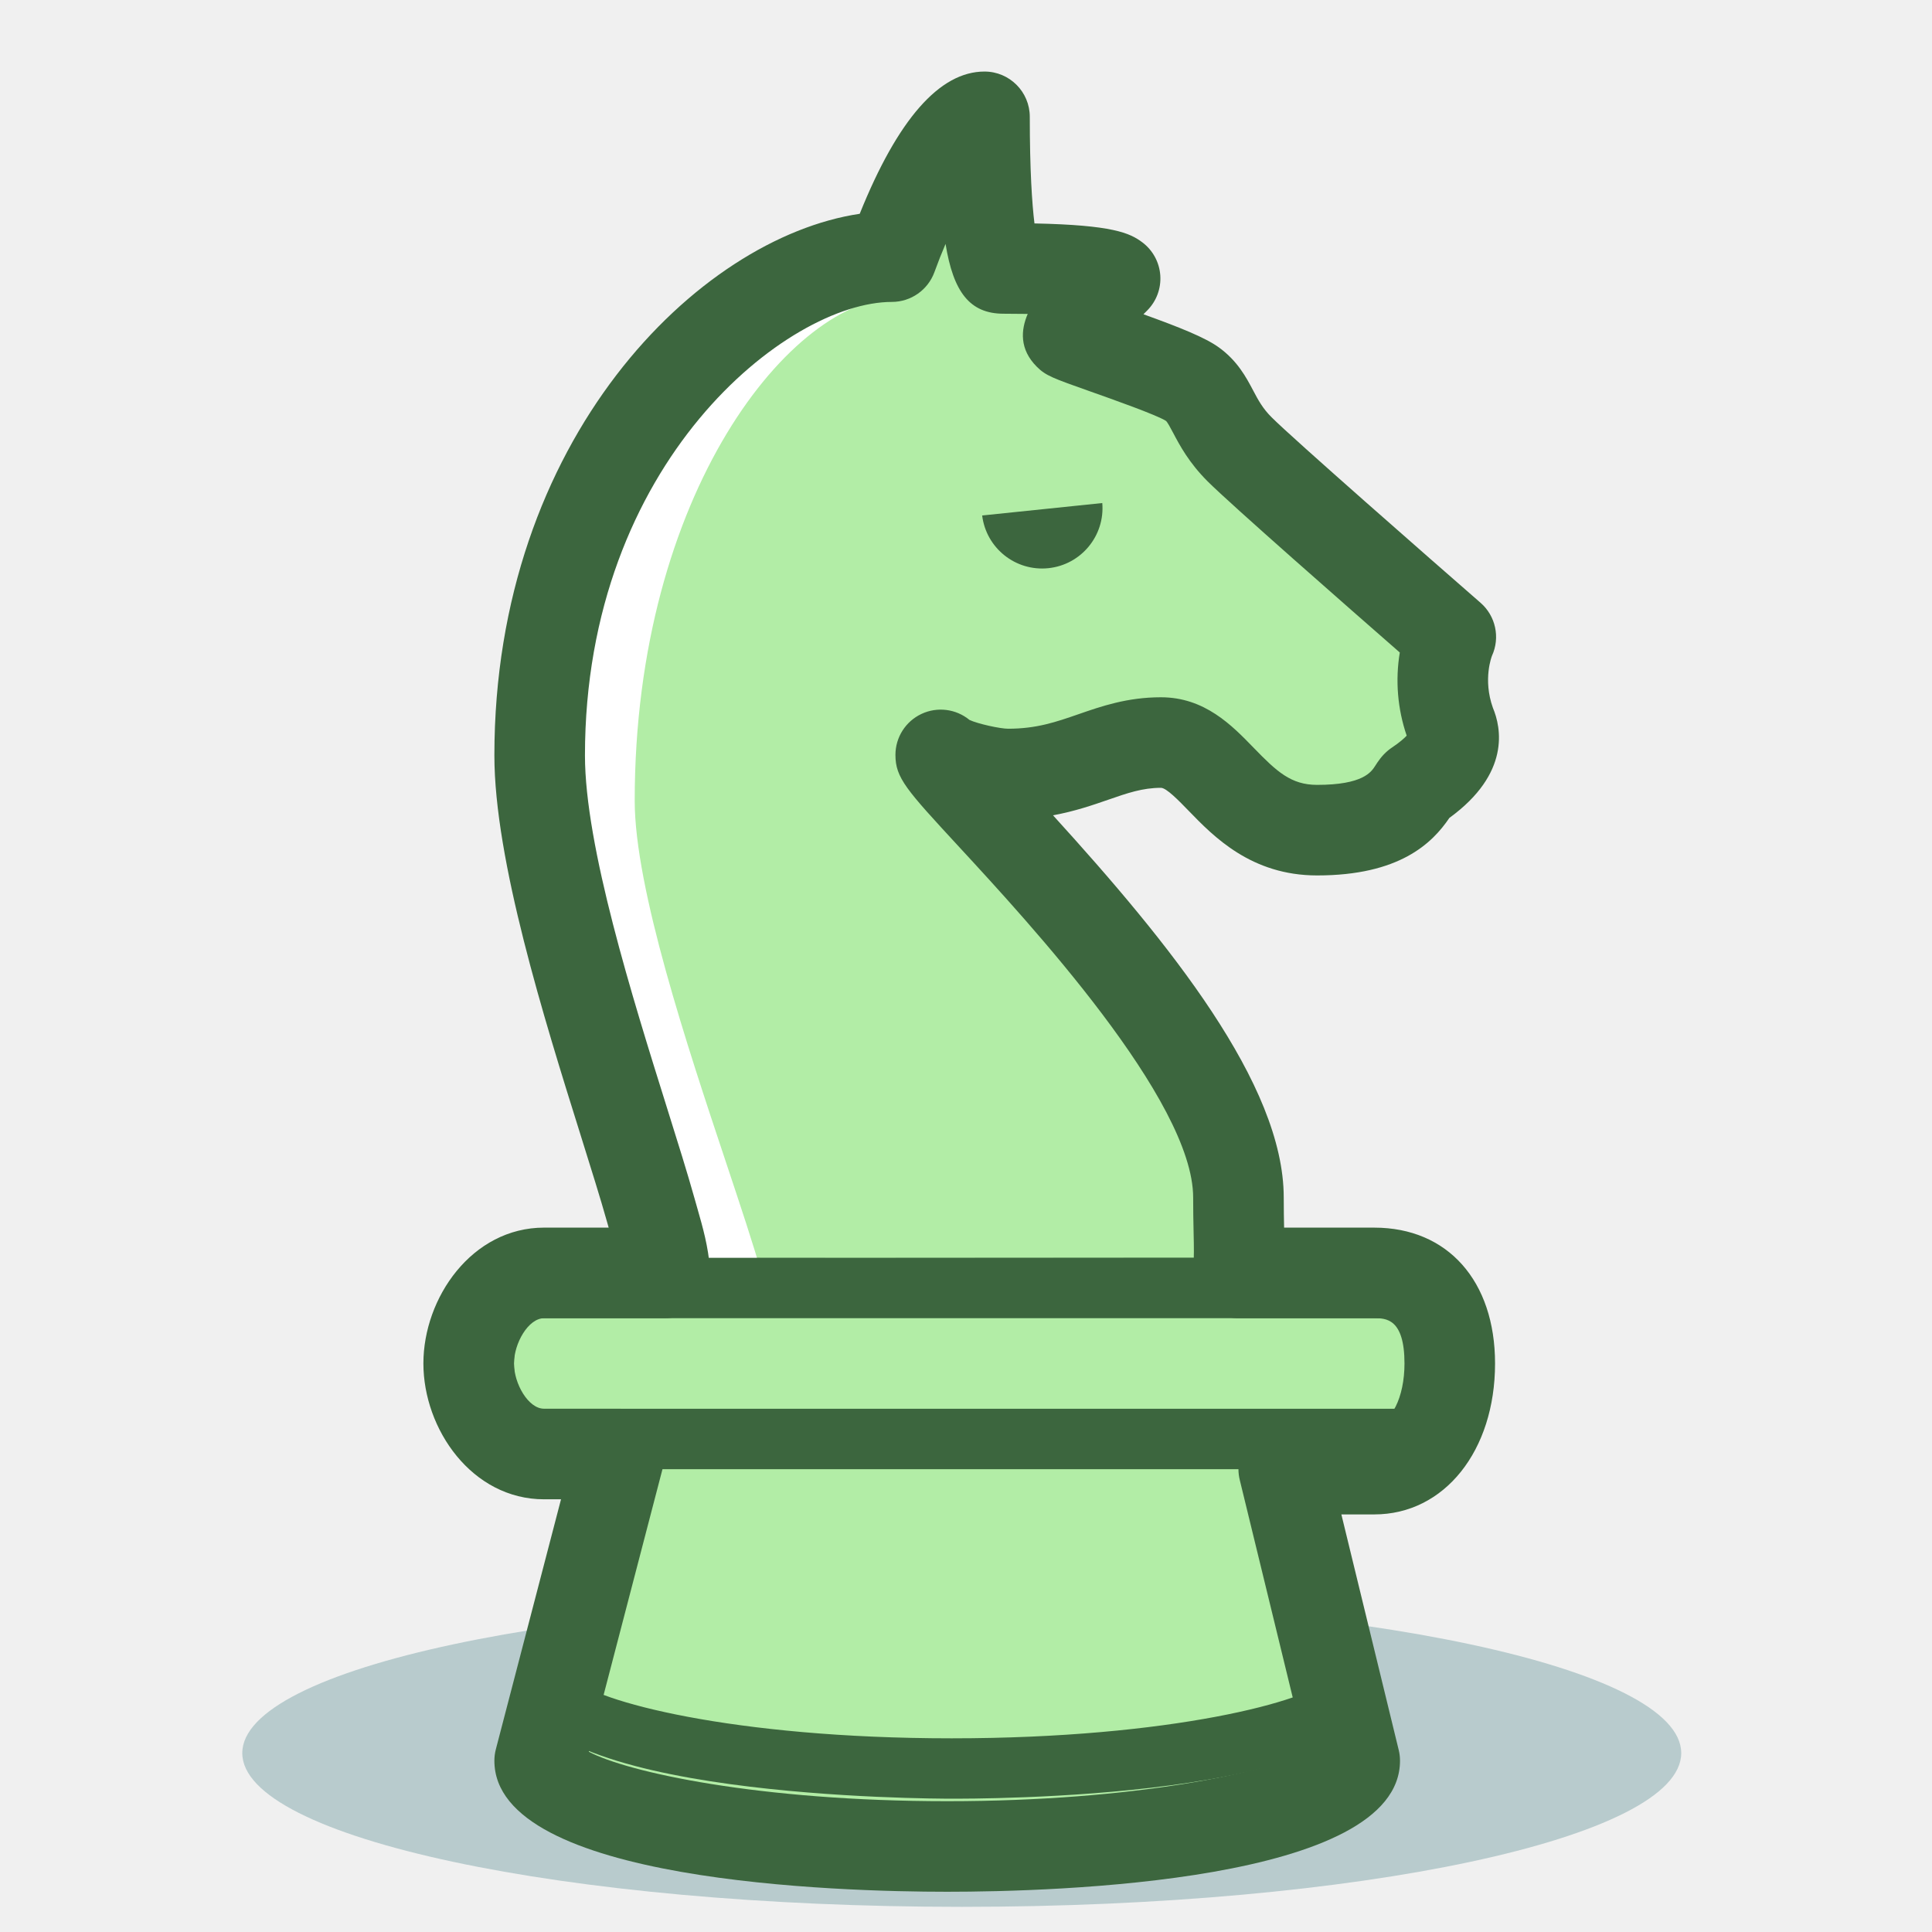
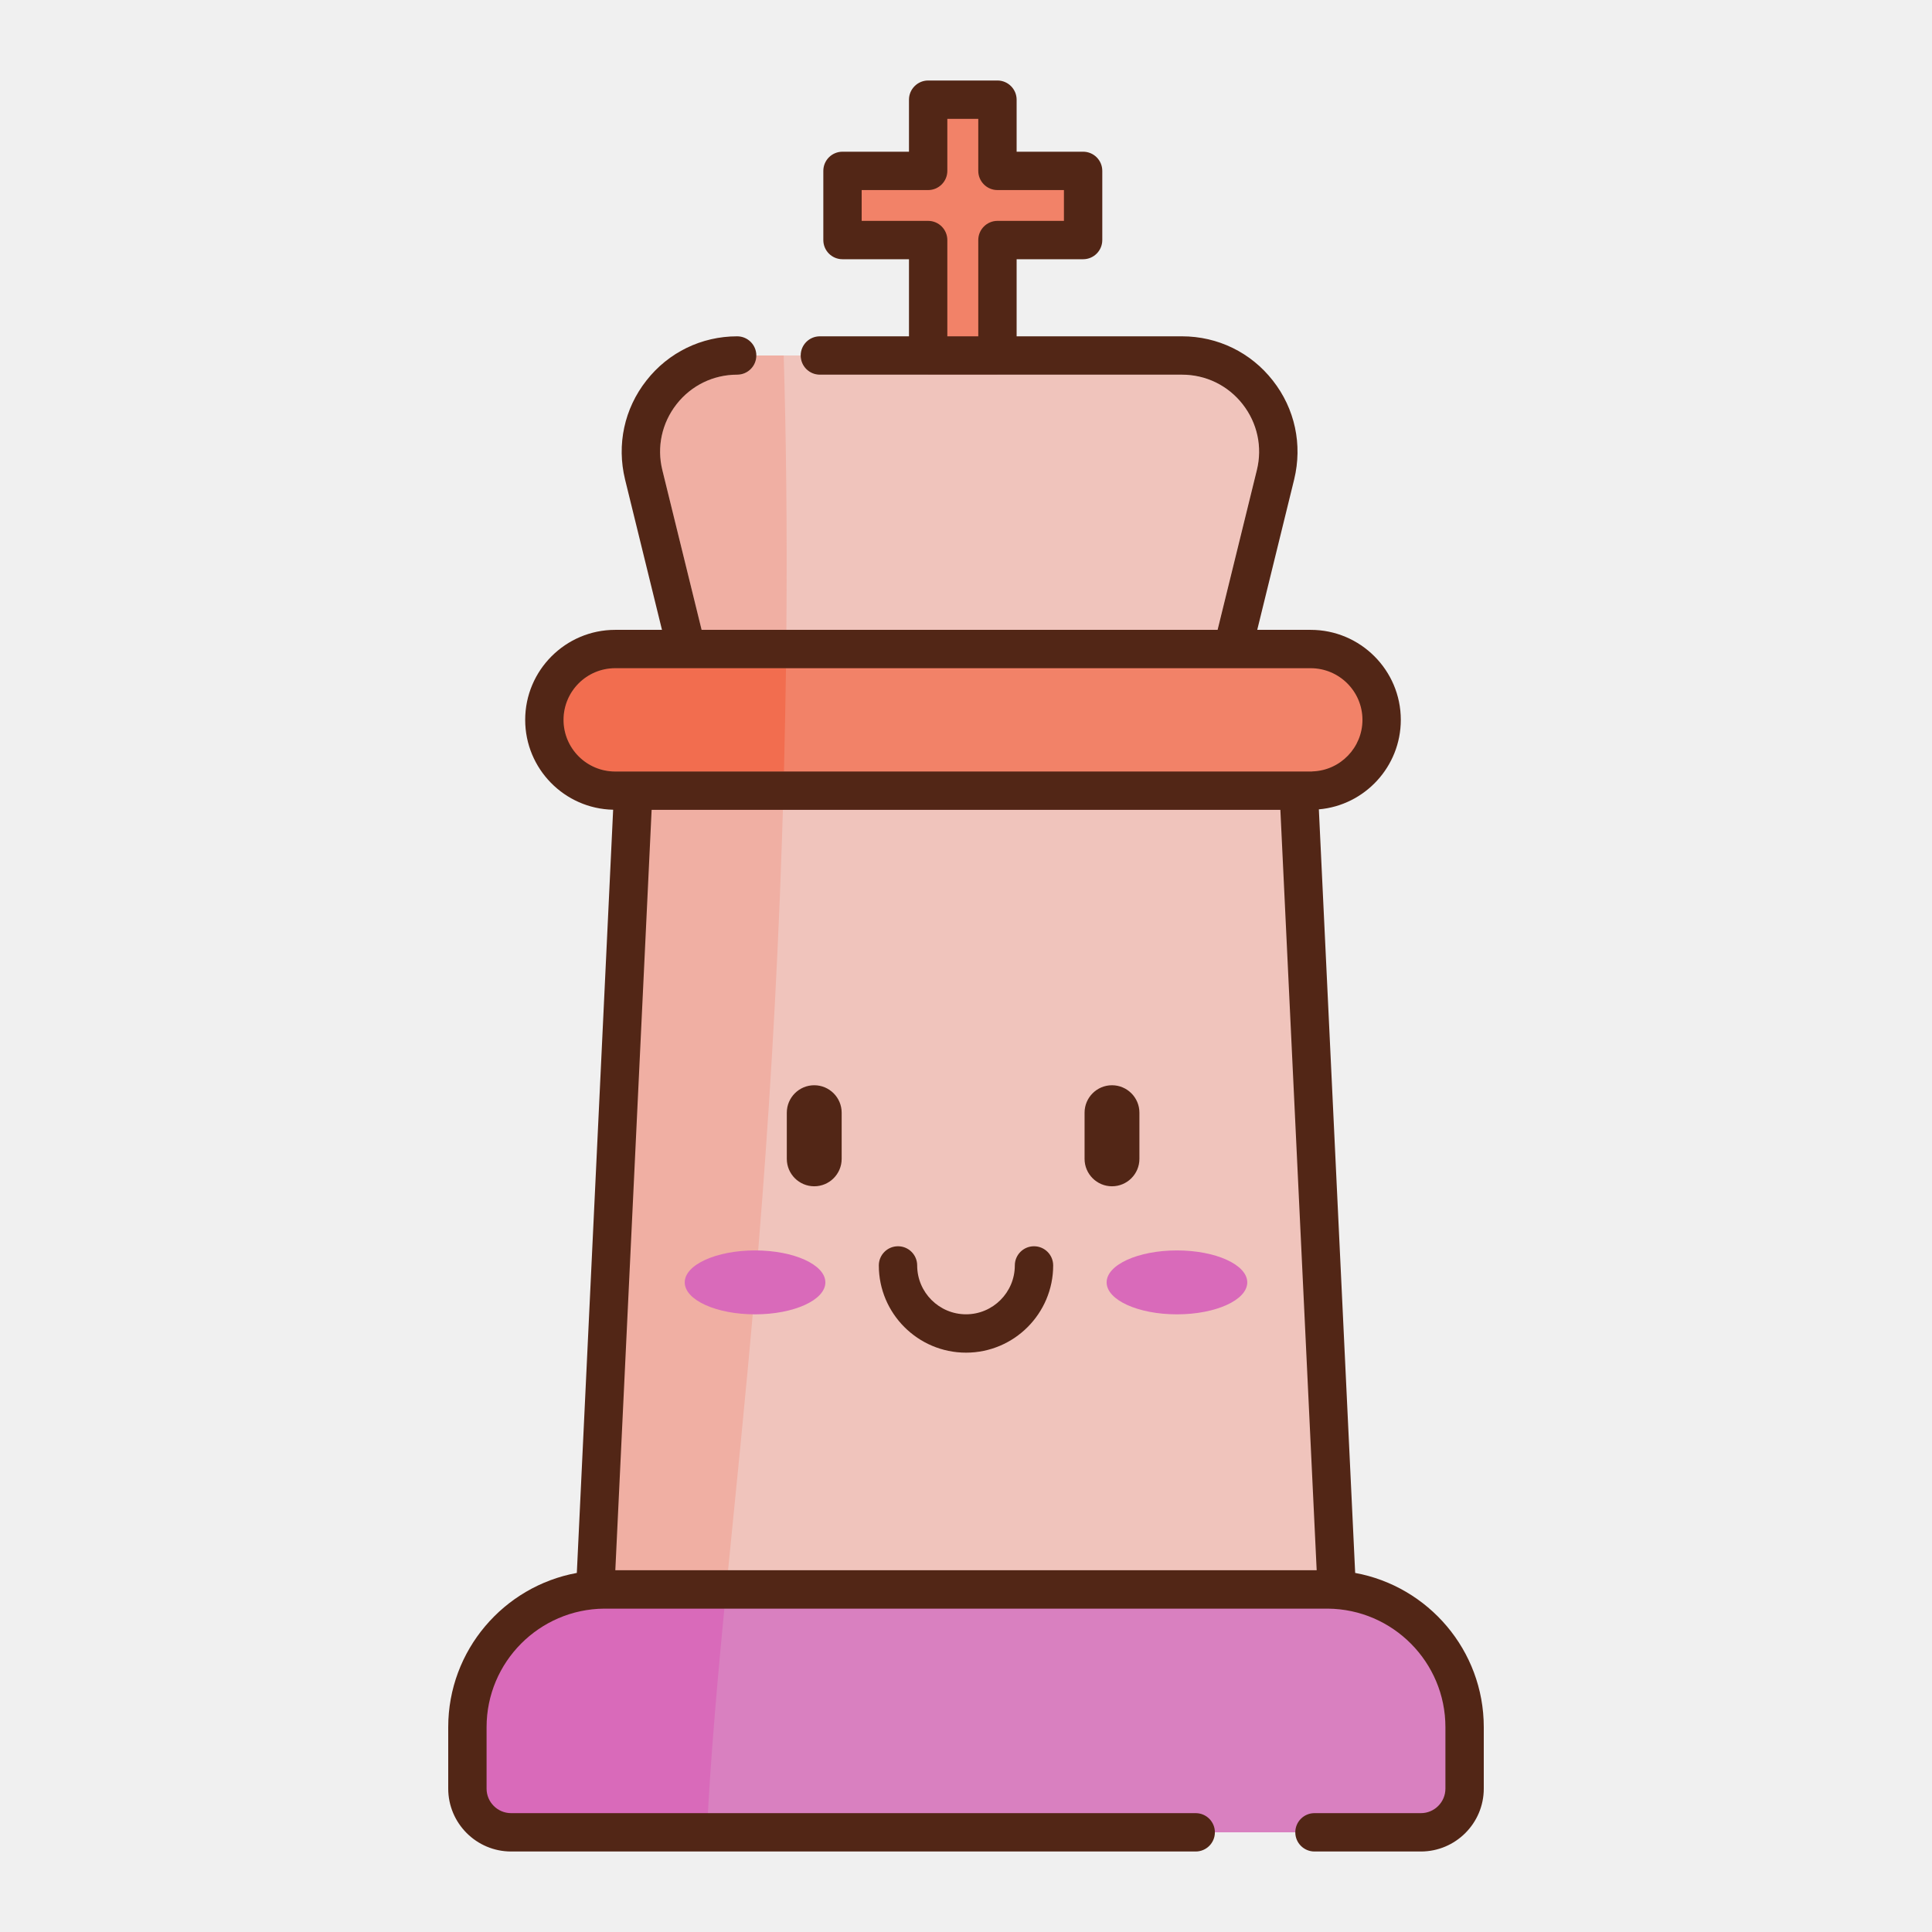
- <svg xmlns="http://www.w3.org/2000/svg" width="800px" height="800px" viewBox="0 0 1024 1024" class="icon" version="1.1">
-   <path d="M128.416 929.176a381.336 81.488 0 1 0 762.672 0 381.336 81.488 0 1 0-762.672 0Z" fill="#B8CBCD" />
-   <path d="M680.408 762.672h-352l-40 168c0 25.128 102.224 45.448 216 45.448s216-20.32 216-45.448l-40-168z" fill="#B2EDA6" />
-   <path d="M504.408 992.12c-9.48 0-232-0.696-232-61.448 0-1.248 0.152-2.496 0.44-3.704l40-168a16 16 0 0 1 15.56-12.296h352a16 16 0 0 1 15.56 12.296l40 168c0.288 1.216 0.44 2.456 0.44 3.704 0 60.744-222.52 61.448-232 61.448z m-199.256-62.688c13.12 11.776 85.68 30.688 199.256 30.688s186.144-18.912 199.256-30.688l-35.896-150.76h-326.72l-35.896 150.76z" fill="#3C663E" />
-   <path d="M504.408 953.336c-9.48 0-228-0.256-228-61 0-8.832 3.16-16.44 12-16.44a16 16 0 0 1 15.856 13.88c10.344 11.68 83.68 31.568 200.144 31.568s189.8-19.88 200.144-31.568a16 16 0 0 1 15.856-13.88c8.832 0 8.664 8.944 8.664 17.776 0 60.744-215.184 59.664-224.664 59.664z" fill="#3C663E" />
-   <path d="M768.944 380.776c-9.52-25.608 0-46.448 0-46.448s-97.352-84.848-111.944-99.44c-14.584-14.584-14.288-26.792-25.008-34.536-10.72-7.744-63.12-23.824-65.504-26.2-2.384-2.384 15.128-20.36 24.536-29.776-7.152-5.36-50.144-5.36-59.08-5.36-8.928 0-10.152-53.256-10.152-80.344-22.328 0-49.104 74.096-49.104 74.096-70.56 0-186.672 96.464-186.672 264.384 0 66.992 42.872 184 58.944 241.16 3.824 13.568 7.992 33.016 8.832 44.36 101.208 0.296 200 0 304 0 0.984-13.336-1.4-31.376-1.4-51.208 0-82.768-157.8-223.896-157.8-234.616 5.36 5.36 26.8 10.128 35.728 10.128 36.32 0 51.808-16.672 80.984-16.672 29.176 0 38.112 46.448 82.768 46.448 44.664 0 49.432-20.84 53-23.824 21.456-14.288 20.848-25.608 17.872-32.152z" fill="#B2EDA6" />
-   <path d="M454.496 698.8c-33.496 0-66.984-0.032-100.736-0.128a16 16 0 0 1-15.904-14.824c-0.68-9.128-4.232-26.84-8.272-41.2-3.608-12.832-8.536-28.568-14.248-46.792-19.12-61.016-45.296-144.576-45.296-198.704 0-163.496 109.512-270.48 191.352-279.736 12.392-31.656 34.104-74.744 60.424-74.744a16 16 0 0 1 16 16c0 35.448 1.888 55.232 3.576 64.4 48.616 0.536 54.96 5.296 59.248 8.504a16 16 0 0 1 1.712 24.112c-4.4 4.4-7.904 8.016-10.696 10.976 24.168 8.552 41.864 15.04 49.712 20.712 8.344 6.024 12.272 13.464 15.752 20.032 2.848 5.4 5.544 10.504 11.2 16.16 11.232 11.232 77.616 69.472 111.152 98.696 5.336 4.656 6.984 12.272 4.04 18.712-0.192 0.472-6.408 15.336 0.288 33.8 4.464 10.336 6.952 29.8-21.464 49.84-5.184 8.056-18.768 28.128-64.24 28.128-31.472 0-49.264-18.36-62.256-31.76-8.832-9.104-14.536-14.68-20.504-14.68-11.096 0-20.136 3.136-30.6 6.768-11.824 4.104-25.032 8.688-43.024 9.696 63.992 69.536 130.712 148.032 130.712 208.688 0 8.36 0.448 16.424 0.88 24.224 0.56 10.136 1.096 19.712 0.472 28.16a15.984 15.984 0 0 1-15.952 14.824c-34.96 0-69.336 0.032-103.416 0.064-33.512 0.04-66.72 0.072-99.912 0.072z m-86.68-32.096c62.368 0.152 123.96 0.088 186.544 0.032 28.88-0.024 57.976-0.056 87.464-0.064-0.136-2.912-0.304-5.984-0.488-9.216a459.856 459.856 0 0 1-0.928-26c0-54.608-85.272-146.968-126.248-191.352-26.728-28.952-31.544-34.168-31.544-43.264a15.992 15.992 0 0 1 26.752-11.84c4.024 2.448 18.656 5.968 24.968 5.968 16.456 0 27.84-3.952 39.896-8.136 12.096-4.2 24.592-8.536 41.088-8.536 19.824 0 32.392 12.968 43.48 24.408 11.472 11.832 21.368 22.04 39.288 22.04 28.704 0 34.68-9.312 37.544-13.784 1.28-2 2.736-4.264 5.2-6.32 0.44-0.368 0.896-0.712 1.376-1.032 11.408-7.6 12.24-12.056 12.24-12.096-0.152-0.344-0.376-0.816-0.504-1.168a82.456 82.456 0 0 1-3.336-46.792c-23.608-20.624-92.432-80.872-104.92-93.36-9.064-9.064-13.576-17.6-16.872-23.832-2.64-5-4.008-7.472-6.184-9.048-4.936-3.496-29.832-12.296-41.784-16.528-18.8-6.648-22.176-7.848-25.656-11.312-10.136-10.136-2.824-22.088 3.536-29.936a600.08 600.08 0 0 0-26.776-0.52c-16.328 0-23.312-14.008-25.416-58.448a296.992 296.992 0 0 0-18.792 41.632 15.984 15.984 0 0 1-15.048 10.56c-59.56 0-170.672 85.312-170.672 248.384 0 49.24 25.336 130.096 43.832 189.136 5.784 18.464 10.776 34.4 14.512 47.688 2.6 9.192 5.52 21.592 7.448 32.736z" fill="#3C663E" />
-   <path d="M388.4 695.928a16.016 16.016 0 0 1-15.4-11.672c-4.184-14.912-10.904-35.056-18.672-58.376-22.24-66.736-49.92-149.8-49.92-201.48 0-176.192 90.904-298.984 172.496-298.984a16 16 0 1 1 0 32c-57.288 0-140.496 104-140.496 266.984 0 46.488 27.904 130.216 48.28 191.36 7.896 23.704 14.72 44.176 19.12 59.832a16 16 0 0 1-15.408 20.336z" fill="#FFFFFF" />
-   <path d="M768.408 722.672c0 22.088-13.024 40-29.096 40H285.504c-16.072 0-29.096-17.912-29.096-40s13.024-40 29.096-40h453.816c16.064 0 29.088 17.912 29.088 40z" fill="#B2EDA6" />
-   <path d="M739.312 778.672H285.504c-25.288 0-45.096-24.6-45.096-56s19.808-56 45.096-56h453.816c25.288 0 45.096 24.6 45.096 56s-19.816 56-45.104 56z m-453.808-80c-5.336 0-13.096 9.352-13.096 24 0 14.656 7.76 24 13.096 24h453.816c5.336 0 13.096-9.344 13.096-24 0-14.648-7.76-24-13.096-24H285.504zM520.568 273.216a32.008 32.008 0 0 0 63.664-6.592l-63.664 6.592z" fill="#3C663E" />
-   <path d="M502.032 1002.672c-56.304 0-240-5.008-240-69.448 0-2.04 0.256-4.08 0.776-6.056l34.544-132.504h-8.944c-38.28 0-64-37.232-64-72s25.72-72 64-72h34.2l-0.736-2.608c-3.576-12.72-8.496-28.4-14.176-46.56-19.272-61.504-45.664-145.744-45.664-201.096 0-167.4 107.704-274.264 193.64-287.088 20.128-50.048 42.344-75.392 66.136-75.392a24 24 0 0 1 24 24c0 28.168 1.2 46.168 2.48 56.504 41.336 0.848 50.528 5.04 57.152 10.008a24 24 0 0 1 2.56 36.176l-1.952 1.96c19.232 6.936 32.68 12.296 40 17.584 9.848 7.12 14.448 15.808 18.136 22.784 2.68 5.064 4.984 9.44 9.792 14.24 11.496 11.488 83.84 74.872 110.752 98.32a24.008 24.008 0 0 1 6.056 28.072c-0.048 0.136-4.952 12.384 0.472 27.568 4.44 10.528 9.4 34.792-23.064 58.384-9.184 13.576-26.616 30.48-70.104 30.48-34.856 0-54.808-20.576-68.008-34.192-5.288-5.456-11.872-12.248-14.76-12.248-9.744 0-17.792 2.792-27.976 6.328-8.224 2.848-17.704 6.136-29.232 8.232 61.6 67.728 122.296 142.52 122.296 202.6 0 6.48 0.104 11.56 0.192 15.952h47.808c38.872 0 64 28.264 64 72 0 46.352-26.912 80-64 80h-17.456l30.4 124.88c0.456 1.856 0.68 3.76 0.68 5.672 0 64.44-183.696 69.448-240 69.448z m-189.952-74.224c20.096 10.76 90.152 26.224 189.952 26.224 100.064 0 170.24-15.552 190.12-26.312l-35.064-144.008a23.96 23.96 0 0 1 4.456-20.504 23.976 23.976 0 0 1 18.864-9.168h48c8.968 0 16-14.056 16-32 0-24-10.016-24-16-24h-72a24.008 24.008 0 0 1-23.952-25.568c0.472-7.192 0.352-12.28 0.176-19.984a769.76 769.76 0 0 1-0.232-18.4c0-51.48-86.984-145.696-124.128-185.928-27.872-30.184-33.672-36.464-33.672-48.688a24 24 0 0 1 39.24-18.536c4.344 2.056 16.288 4.664 20.488 4.664 15.112 0 25.376-3.568 37.272-7.688 12.128-4.208 25.872-8.984 43.712-8.984 23.2 0 37.632 14.88 49.224 26.84C676.68 408.92 684.224 416 698.088 416c24.336 0 28.712-6.824 30.808-10.104 1.44-2.24 3.4-5.304 6.808-8.144 0.664-0.552 1.352-1.064 2.072-1.544 4.168-2.776 6.52-4.928 7.8-6.296a90.624 90.624 0 0 1-3.656-44.072c-26.84-23.456-89.656-78.512-101.88-90.736-9.92-9.92-14.76-19.072-18.288-25.752-1.424-2.688-3.04-5.744-3.808-6.296-5.032-3.184-28.496-11.488-39.768-15.472-20.232-7.16-23.88-8.448-28.632-13.192-9.28-9.272-8.504-19.464-4.832-28.008a764.76 764.76 0 0 0-12.752-0.104c-17.912 0-26.68-11.424-30.792-37a281.072 281.072 0 0 0-5.888 14.912 24.024 24.024 0 0 1-22.568 15.832c-55.208 0-162.672 84.848-162.672 240.384 0 48.008 25.128 128.2 43.472 186.744 5.808 18.52 10.816 34.52 14.576 47.92l1.416 4.976c3.128 10.944 5.824 20.4 6.832 32.648a24.016 24.016 0 0 1-23.92 25.976h-64c-8.472 0-16 13.424-16 24s7.528 24 16 24h40a24.008 24.008 0 0 1 23.224 30.056l-39.56 151.72z" fill="#3C663E" />
+ <svg xmlns="http://www.w3.org/2000/svg" version="1.1" id="Layer_1" x="0px" y="0px" viewBox="0 0 1200 1200" enable-background="new 0 0 1200 1200" xml:space="preserve">
+   <g>
+     <g>
+       <polygon fill="#F28268" points="672.737,106.141 672.737,149.1 619.534,149.1 619.534,232.717 576.495,232.717 576.495,149.1     523.293,149.1 523.293,106.141 576.495,106.141 576.495,61.911 619.534,61.911 619.534,106.141   " />
+       <polygon fill="#F0C4BC" points="830.281,987.215 369.719,987.215 393.541,486.948 806.459,486.948   " />
+       <path fill="#D980C0" d="M742.677,1138.089H317.463c-14.996,0-27.152-12.156-27.152-27.152v-38.167    c0-47.251,38.304-85.555,85.555-85.555h448.268c47.251,0,85.555,38.304,85.555,85.555v38.167    c0,14.996-12.156,27.152-27.152,27.152h-66.088H742.677z" />
+       <g>
+         <path fill="#F0C4BC" d="M780.652,292.034l-24.378,99.18H435.786l-24.378-99.18c-3.573-14.373-0.317-29.301,8.814-40.974     c9.132-11.673,22.869-18.343,37.639-18.343c6.591,0,11.911-5.321,11.911-11.911h27.555c0,6.59,5.32,11.911,11.911,11.911h224.961     c14.77,0,28.507,6.67,37.639,18.343C780.969,262.732,784.225,277.661,780.652,292.034z" />
+         <path fill="#F0C4BC" d="M792.245,294.892l-23.664,96.321l-5.876,23.822H429.354l-5.876-23.822l-23.664-96.321     c-9.211-37.719,19.296-74.087,58.047-74.087h11.911c0,6.59-5.32,11.911-11.911,11.911c-14.77,0-28.507,6.67-37.639,18.343     c-9.132,11.673-12.388,26.601-8.814,40.974l24.378,99.18h320.488l24.378-99.18c3.573-14.373,0.317-29.301-8.814-40.974     c-9.132-11.673-22.869-18.343-37.639-18.343H509.237c-6.591,0-11.911-5.321-11.911-11.911h236.872     C772.95,220.805,801.457,257.174,792.245,294.892z" />
+       </g>
+       <g>
+         <path fill="#F28268" d="M858.154,447.117c0,12.07-5.003,23.107-12.943,31.048c-6.988,6.988-16.278,11.673-26.601,12.705     c-1.509,0.159-3.018,0.238-4.526,0.238H381.391c-23.901-0.397-43.277-20.011-43.277-43.992c0-12.07,4.923-23.108,12.943-31.049     c7.941-8.02,18.978-12.943,31.048-12.943h431.976C838.302,403.125,858.154,422.897,858.154,447.117z" />
+       </g>
+       <path fill="#F26D4F" d="M488.194,415.036c-0.317,20.646-0.714,42.007-1.27,64.161H382.106c-17.708,0-32.08-14.373-32.08-32.08    c0-17.708,14.373-32.081,32.08-32.081H488.194z" />
+       <path fill="#D96ABA" d="M451.032,987.245c-5.161,53.442-9.608,102.595-11.991,150.874H317.468    c-15.008,0-27.157-12.149-27.157-27.157v-38.195c0-47.248,38.274-85.522,85.522-85.522H451.032z" />
+       <path fill="#F0AFA3" d="M486.765,486.979c-0.635,22.631-1.429,45.977-2.382,70.117c-7.464,184.146-22.234,316.836-33.351,430.15    h-81.313l23.822-500.267H486.765z" />
+       <path fill="#F0AFA3" d="M488.433,391.213h-52.647l-24.378-99.18c-3.573-14.373-0.317-29.301,8.814-40.974    c9.132-11.673,22.869-18.343,37.639-18.343c6.591,0,11.911-5.321,11.911-11.911h16.993    C488.194,268.211,488.989,325.385,488.433,391.213z" />
+       <path fill="#522616" d="M841.719,976.976l-0.002-0.054l-22.552-474.221c28.507-2.462,50.9-26.522,50.9-55.585    c0-30.81-25.093-55.903-55.982-55.903H780.89l22.948-93.462c5.241-21.599,0.476-43.913-13.261-61.382    c-13.658-17.469-34.225-27.475-56.379-27.475H631.445v-47.883h41.292c6.591,0,11.911-5.32,11.911-11.911v-42.959    c0-6.591-5.32-11.911-11.911-11.911h-41.292V61.911c0-6.511-5.321-11.911-11.911-11.911h-43.039c-6.59,0-11.911,5.4-11.911,11.911    V94.23h-41.291c-6.591,0-11.911,5.32-11.911,11.911V149.1c0,6.591,5.32,11.911,11.911,11.911h41.291v47.883h-55.347    c-6.591,0-11.911,5.32-11.911,11.911c0,6.59,5.32,11.911,11.911,11.911h224.961c14.77,0,28.507,6.67,37.639,18.343    c9.132,11.673,12.388,26.601,8.814,40.974l-24.378,99.18H435.786l-24.378-99.18c-3.573-14.373-0.317-29.301,8.814-40.974    c9.132-11.673,22.869-18.343,37.639-18.343c6.591,0,11.911-5.321,11.911-11.911c0-6.591-5.32-11.911-11.911-11.911    c-22.155,0-42.721,10.005-56.379,27.475c-13.737,17.47-18.502,39.783-13.261,61.382l22.948,93.462h-29.063    c-30.81,0-55.903,25.093-55.903,55.903c0,30.413,24.378,55.188,54.632,55.823l-22.552,473.983l-0.002,0.054    c-45.366,8.313-79.881,48.064-79.881,95.795v38.164c0,21.538,17.525,39.064,39.064,39.064h425.213    c6.58,0,11.911-5.331,11.911-11.911s-5.331-11.911-11.911-11.911H317.464c-8.406,0-15.242-6.836-15.242-15.242v-38.164    c0-40.404,32.716-73.287,73.043-73.615h449.469c40.327,0.329,73.043,33.212,73.043,73.615v38.164    c0,8.406-6.836,15.242-15.242,15.242h-66.089c-6.58,0-11.911,5.331-11.911,11.911S809.867,1150,816.447,1150h66.089    c21.538,0,39.064-17.526,39.064-39.064v-38.164C921.6,1025.04,887.084,985.29,841.719,976.976z M576.495,137.189h-41.291v-19.137    h41.291c6.591,0,11.911-5.4,11.911-11.911V73.822h19.217v32.319c0,6.511,5.32,11.911,11.911,11.911h41.291v19.137h-41.291    c-6.591,0-11.911,5.4-11.911,11.911v59.794h-19.217V149.1C588.406,142.589,583.086,137.189,576.495,137.189z M382.187,975.304    l22.55-472.285h390.526l22.55,472.285H382.187z M350.026,447.117c0-17.708,14.373-32.081,32.08-32.081h431.976    c17.708,0,32.16,14.373,32.16,32.081c0,17.231-13.737,31.366-30.81,32.001c-0.397,0.079-0.873,0.079-1.35,0.079H384.568h-2.462    C364.398,479.197,350.026,464.824,350.026,447.117z" />
+       <path fill="#522616" d="M505.735,674.067c-9.391,0-17.033,7.642-17.033,17.033v28.692c0,9.391,7.642,17.033,17.033,17.033    c9.395,0,17.037-7.642,17.037-17.033V691.1C522.772,681.71,515.129,674.067,505.735,674.067z" />
+       <path fill="#522616" d="M690.679,674.067c-9.391,0-17.033,7.642-17.033,17.033v28.692c0,9.391,7.642,17.033,17.033,17.033    s17.033-7.642,17.033-17.033V691.1C707.712,681.71,700.07,674.067,690.679,674.067z" />
+       <path fill="#522616" d="M642.236,774.075c-6.58,0-11.911,5.331-11.911,11.911c0,16.734-13.59,30.352-30.297,30.352    c-16.734,0-30.352-13.617-30.352-30.352c0-6.58-5.331-11.911-11.911-11.911c-6.58,0-11.911,5.331-11.911,11.911    c0,29.871,24.303,54.174,54.174,54.174c29.84,0,54.12-24.303,54.12-54.174C654.147,779.406,648.815,774.075,642.236,774.075z" />
+       <g>
+         <g>
+           <ellipse fill="#D96ABA" cx="468.978" cy="796.509" rx="43.674" ry="19.852" />
+         </g>
+         <g>
+           <ellipse fill="#D96ABA" cx="731.022" cy="796.509" rx="43.674" ry="19.852" />
+         </g>
+       </g>
+     </g>
+   </g>
</svg>
